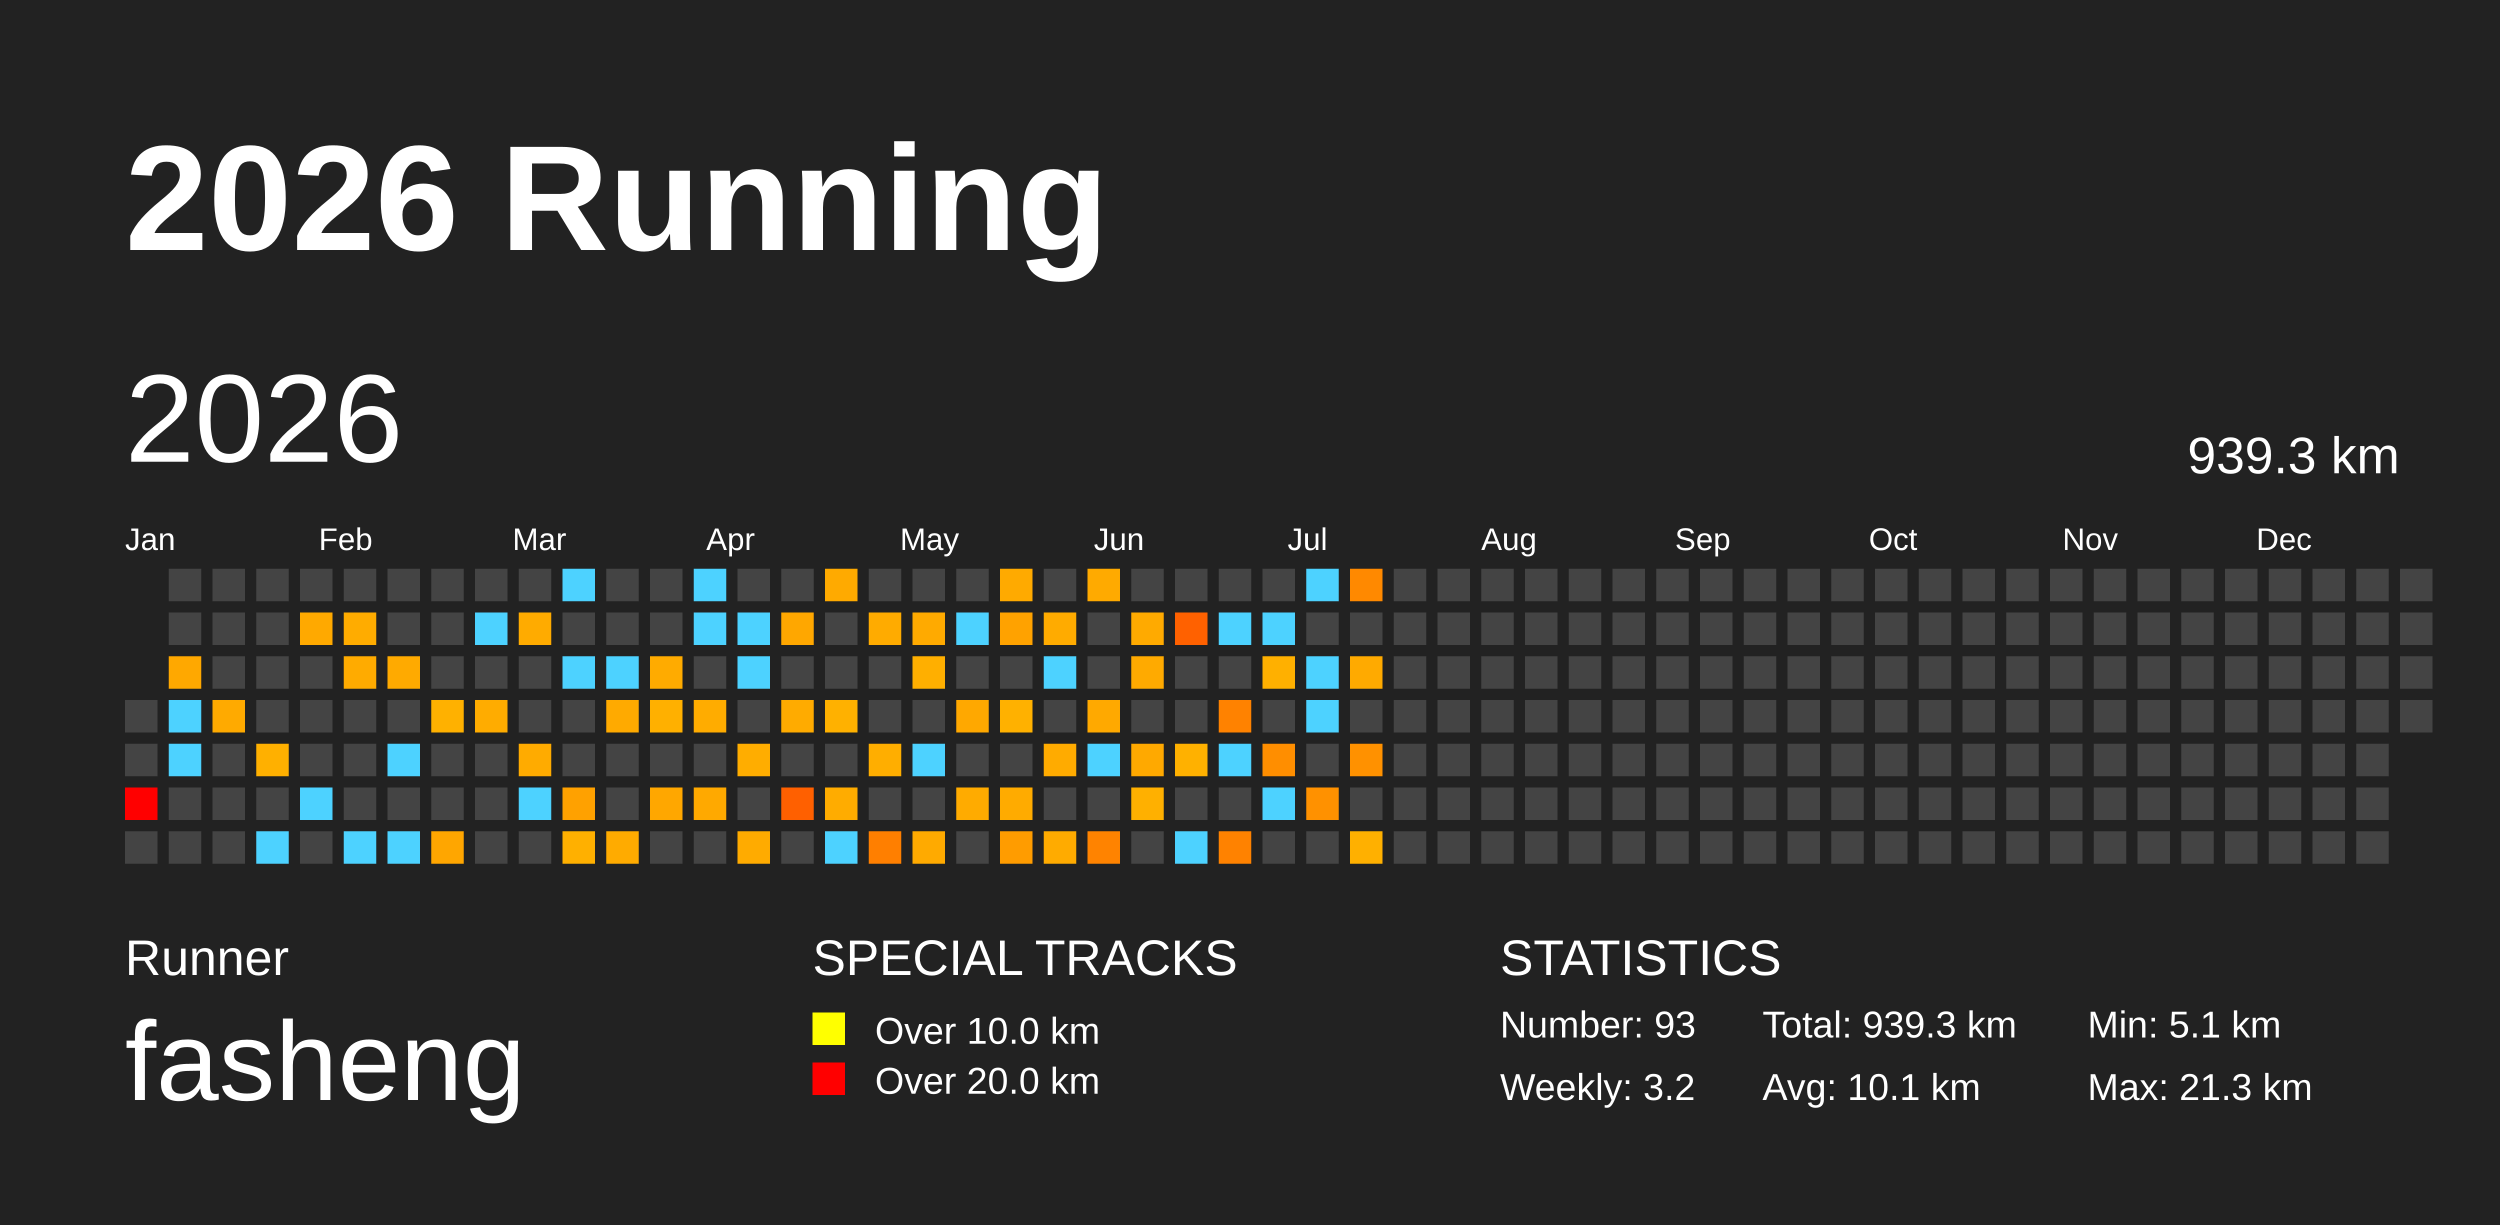
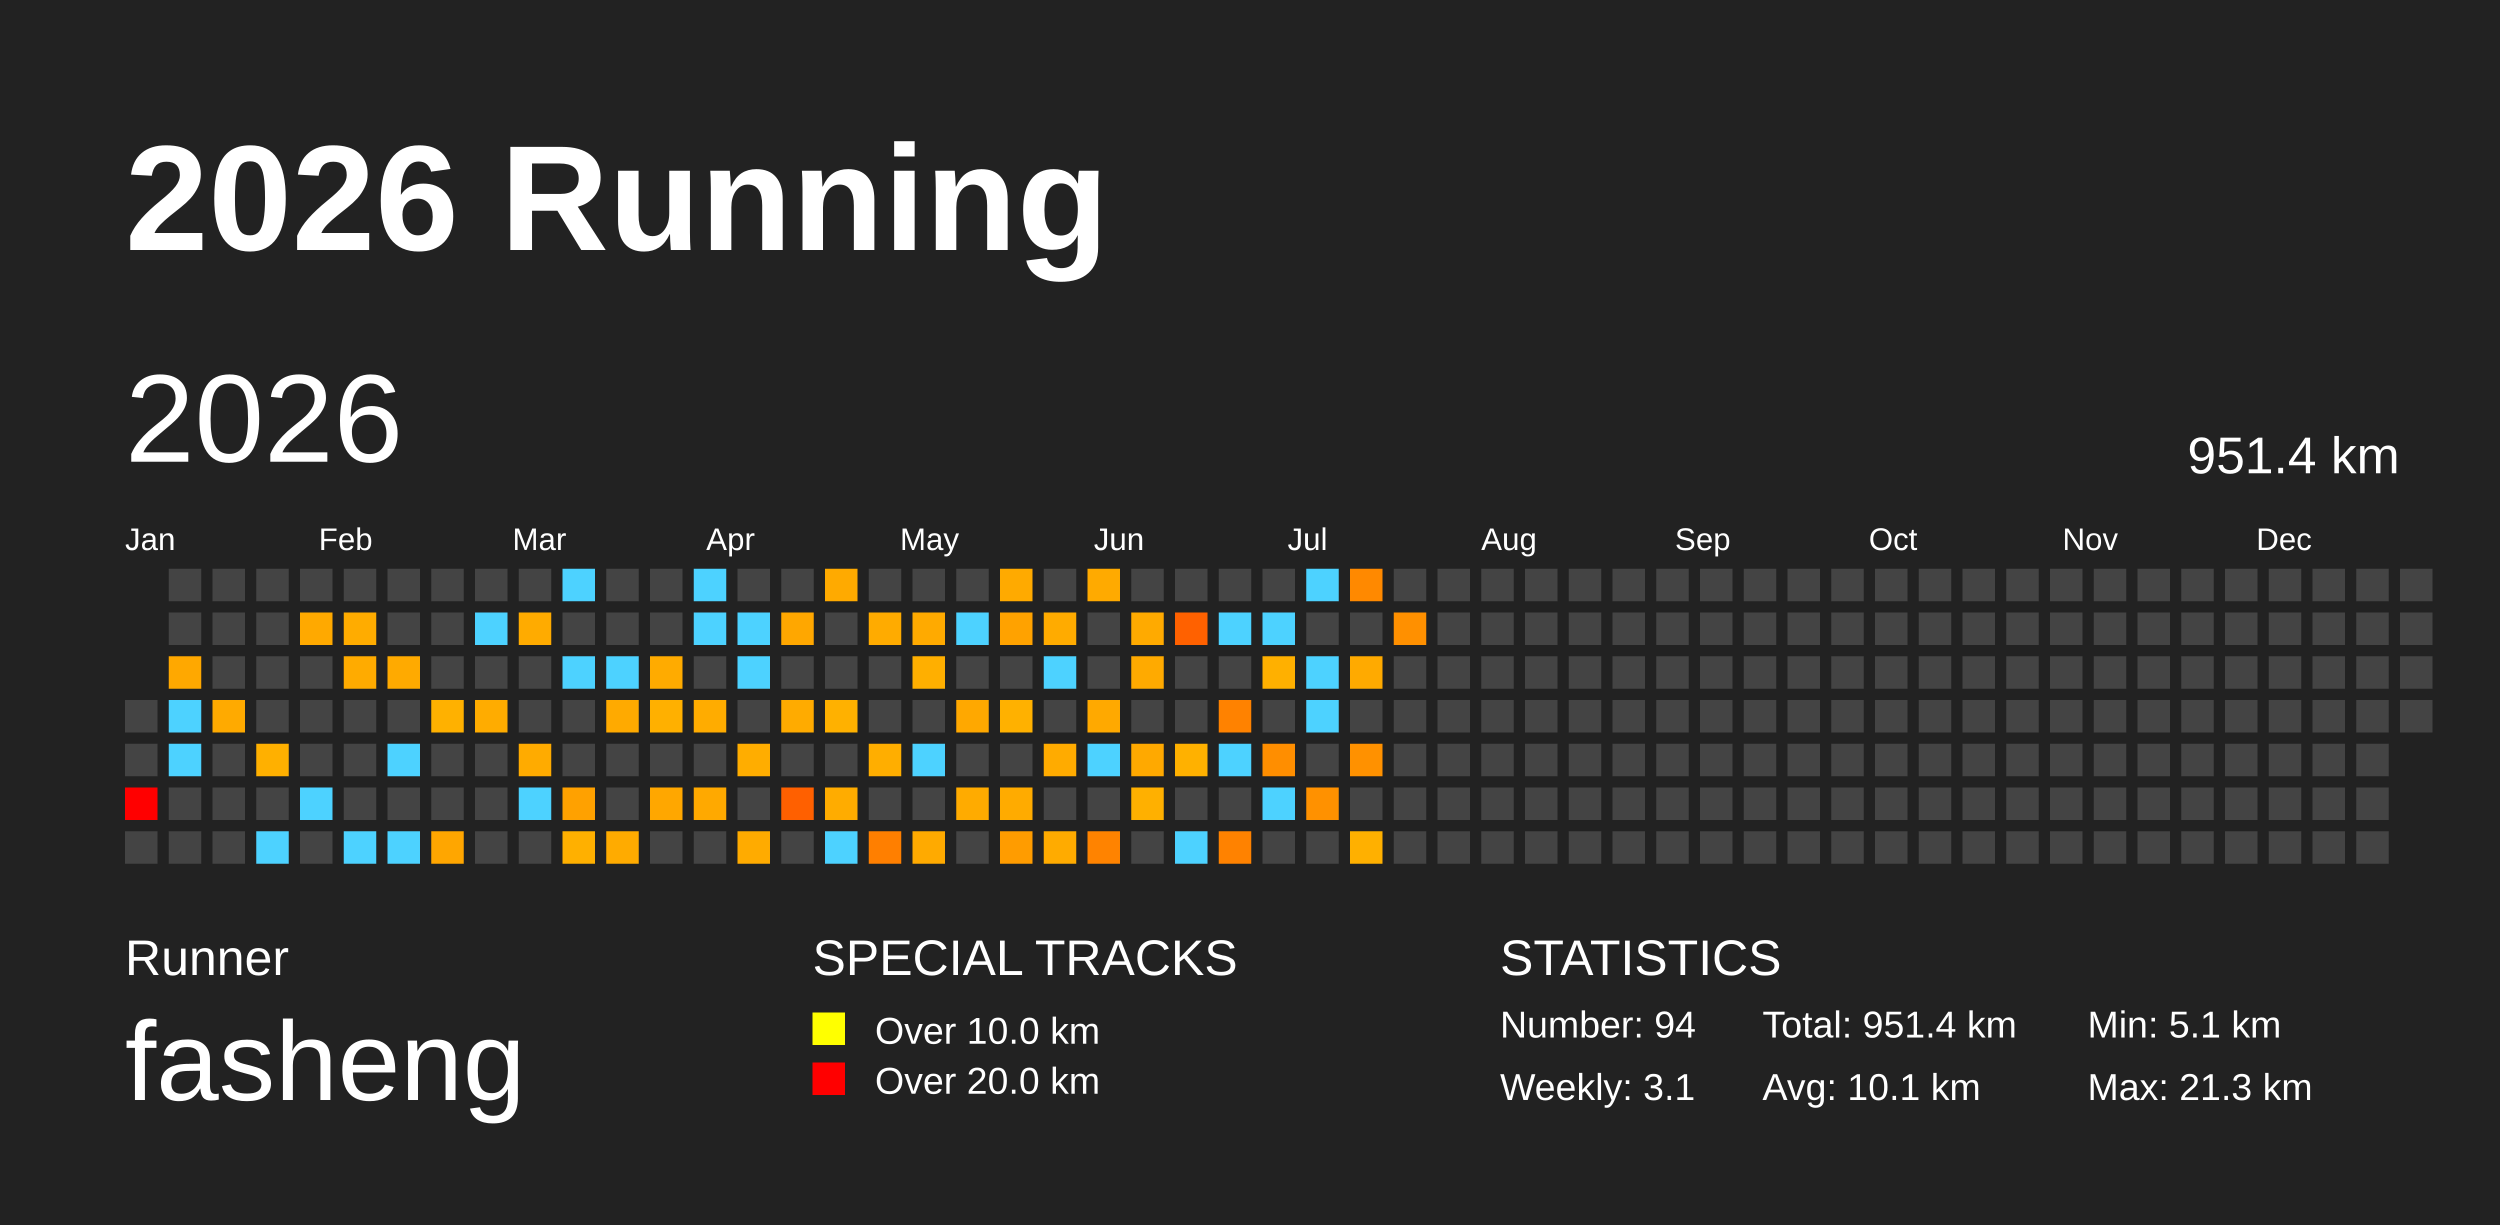
<svg xmlns="http://www.w3.org/2000/svg" baseProfile="full" height="98mm" version="1.1" viewBox="0,0,200,98" width="200mm">
  <defs />
  <rect fill="#222222" height="98" width="200" x="0" y="0" />
  <text fill="#FFFFFF" style="font-size:12px; font-family:Arial; font-weight:bold;" x="10" y="20">2026 Running</text>
  <text fill="#FFFFFF" style="font-size:4px; font-family:Arial" x="10" y="78">Runner</text>
  <text fill="#FFFFFF" style="font-size:9px; font-family:Arial" x="10" y="88">fasheng</text>
  <text fill="#FFFFFF" style="font-size:4px; font-family:Arial" x="65" y="78">SPECIAL TRACKS</text>
  <rect fill="yellow" height="2.6" width="2.6" x="65" y="81" />
  <text fill="#FFFFFF" style="font-size:3px; font-family:Arial" x="70" y="83.5">Over 10.0 km</text>
  <rect fill="red" height="2.6" width="2.6" x="65" y="85" />
  <text fill="#FFFFFF" style="font-size:3px; font-family:Arial" x="70" y="87.5">Over 20.0 km</text>
  <text fill="#FFFFFF" style="font-size:4px; font-family:Arial" x="120" y="78">STATISTICS</text>
-   <text fill="#FFFFFF" style="font-size:3px; font-family:Arial" x="120" y="83">Number: 93</text>
-   <text fill="#FFFFFF" style="font-size:3px; font-family:Arial" x="120" y="88">Weekly: 3.2</text>
-   <text fill="#FFFFFF" style="font-size:3px; font-family:Arial" x="141" y="83">Total: 939.3 km</text>
+   <text fill="#FFFFFF" style="font-size:3px; font-family:Arial" x="120" y="83">Number: 94</text>
+   <text fill="#FFFFFF" style="font-size:3px; font-family:Arial" x="120" y="88">Weekly: 3.1</text>
+   <text fill="#FFFFFF" style="font-size:3px; font-family:Arial" x="141" y="83">Total: 951.4 km</text>
  <text fill="#FFFFFF" style="font-size:3px; font-family:Arial" x="141" y="88">Avg: 10.1 km</text>
  <text fill="#FFFFFF" style="font-size:3px; font-family:Arial" x="167" y="83">Min: 5.1 km</text>
  <text fill="#FFFFFF" style="font-size:3px; font-family:Arial" x="167" y="88">Max: 21.3 km</text>
  <text dominant-baseline="hanging" fill="#FFFFFF" style="font-size:10.0px; font-family:Arial;" x="10" y="30">2026</text>
-   <text dominant-baseline="hanging" fill="#FFFFFF" style="font-size:4.125px; font-family:Arial;" x="175" y="35">939.3 km</text>
+   <text dominant-baseline="hanging" fill="#FFFFFF" style="font-size:4.125px; font-family:Arial;" x="175" y="35">951.4 km</text>
  <text fill="#FFFFFF" style="font-size:2.5px; font-family:Arial" x="10.0" y="44">Jan</text>
  <text fill="#FFFFFF" style="font-size:2.5px; font-family:Arial" x="25.5" y="44">Feb</text>
  <text fill="#FFFFFF" style="font-size:2.5px; font-family:Arial" x="41.0" y="44">Mar</text>
  <text fill="#FFFFFF" style="font-size:2.5px; font-family:Arial" x="56.5" y="44">Apr</text>
  <text fill="#FFFFFF" style="font-size:2.5px; font-family:Arial" x="72.0" y="44">May</text>
  <text fill="#FFFFFF" style="font-size:2.5px; font-family:Arial" x="87.5" y="44">Jun</text>
  <text fill="#FFFFFF" style="font-size:2.5px; font-family:Arial" x="103.0" y="44">Jul</text>
  <text fill="#FFFFFF" style="font-size:2.5px; font-family:Arial" x="118.5" y="44">Aug</text>
  <text fill="#FFFFFF" style="font-size:2.5px; font-family:Arial" x="134.0" y="44">Sep</text>
  <text fill="#FFFFFF" style="font-size:2.5px; font-family:Arial" x="149.5" y="44">Oct</text>
  <text fill="#FFFFFF" style="font-size:2.5px; font-family:Arial" x="165.0" y="44">Nov</text>
  <text fill="#FFFFFF" style="font-size:2.5px; font-family:Arial" x="180.5" y="44">Dec</text>
  <rect fill="#444444" height="2.6" width="2.6" x="10.0" y="56.0" />
  <rect fill="#444444" height="2.6" width="2.6" x="10.0" y="59.5" />
  <rect fill="red" height="2.6" width="2.6" x="10.0" y="63.0" />
  <rect fill="#444444" height="2.6" width="2.6" x="10.0" y="66.5" />
  <rect fill="#444444" height="2.6" width="2.6" x="13.5" y="45.5" />
  <rect fill="#444444" height="2.6" width="2.6" x="13.5" y="49.0" />
  <rect fill="#ffa800" height="2.6" width="2.6" x="13.5" y="52.5" />
  <rect fill="#4dd2ff" height="2.6" width="2.6" x="13.5" y="56.0" />
  <rect fill="#4dd2ff" height="2.6" width="2.6" x="13.5" y="59.5" />
  <rect fill="#444444" height="2.6" width="2.6" x="13.5" y="63.0" />
  <rect fill="#444444" height="2.6" width="2.6" x="13.5" y="66.5" />
  <rect fill="#444444" height="2.6" width="2.6" x="17.0" y="45.5" />
  <rect fill="#444444" height="2.6" width="2.6" x="17.0" y="49.0" />
  <rect fill="#444444" height="2.6" width="2.6" x="17.0" y="52.5" />
  <rect fill="#ffaa00" height="2.6" width="2.6" x="17.0" y="56.0" />
  <rect fill="#444444" height="2.6" width="2.6" x="17.0" y="59.5" />
  <rect fill="#444444" height="2.6" width="2.6" x="17.0" y="63.0" />
  <rect fill="#444444" height="2.6" width="2.6" x="17.0" y="66.5" />
  <rect fill="#444444" height="2.6" width="2.6" x="20.5" y="45.5" />
  <rect fill="#444444" height="2.6" width="2.6" x="20.5" y="49.0" />
  <rect fill="#444444" height="2.6" width="2.6" x="20.5" y="52.5" />
  <rect fill="#444444" height="2.6" width="2.6" x="20.5" y="56.0" />
  <rect fill="#ffb000" height="2.6" width="2.6" x="20.5" y="59.5" />
  <rect fill="#444444" height="2.6" width="2.6" x="20.5" y="63.0" />
  <rect fill="#4dd2ff" height="2.6" width="2.6" x="20.5" y="66.5" />
  <rect fill="#444444" height="2.6" width="2.6" x="24.0" y="45.5" />
  <rect fill="#ffa900" height="2.6" width="2.6" x="24.0" y="49.0" />
  <rect fill="#444444" height="2.6" width="2.6" x="24.0" y="52.5" />
  <rect fill="#444444" height="2.6" width="2.6" x="24.0" y="56.0" />
  <rect fill="#444444" height="2.6" width="2.6" x="24.0" y="59.5" />
  <rect fill="#4dd2ff" height="2.6" width="2.6" x="24.0" y="63.0" />
  <rect fill="#444444" height="2.6" width="2.6" x="24.0" y="66.5" />
  <rect fill="#444444" height="2.6" width="2.6" x="27.5" y="45.5" />
  <rect fill="#ffac00" height="2.6" width="2.6" x="27.5" y="49.0" />
  <rect fill="#ffab00" height="2.6" width="2.6" x="27.5" y="52.5" />
  <rect fill="#444444" height="2.6" width="2.6" x="27.5" y="56.0" />
  <rect fill="#444444" height="2.6" width="2.6" x="27.5" y="59.5" />
  <rect fill="#444444" height="2.6" width="2.6" x="27.5" y="63.0" />
  <rect fill="#4dd2ff" height="2.6" width="2.6" x="27.5" y="66.5" />
  <rect fill="#444444" height="2.6" width="2.6" x="31.0" y="45.5" />
  <rect fill="#444444" height="2.6" width="2.6" x="31.0" y="49.0" />
  <rect fill="#ffaa00" height="2.6" width="2.6" x="31.0" y="52.5" />
  <rect fill="#444444" height="2.6" width="2.6" x="31.0" y="56.0" />
  <rect fill="#4dd2ff" height="2.6" width="2.6" x="31.0" y="59.5" />
  <rect fill="#444444" height="2.6" width="2.6" x="31.0" y="63.0" />
  <rect fill="#4dd2ff" height="2.6" width="2.6" x="31.0" y="66.5" />
  <rect fill="#444444" height="2.6" width="2.6" x="34.5" y="45.5" />
  <rect fill="#444444" height="2.6" width="2.6" x="34.5" y="49.0" />
  <rect fill="#444444" height="2.6" width="2.6" x="34.5" y="52.5" />
  <rect fill="#ffb100" height="2.6" width="2.6" x="34.5" y="56.0" />
  <rect fill="#444444" height="2.6" width="2.6" x="34.5" y="59.5" />
  <rect fill="#444444" height="2.6" width="2.6" x="34.5" y="63.0" />
  <rect fill="#ffa600" height="2.6" width="2.6" x="34.5" y="66.5" />
  <rect fill="#444444" height="2.6" width="2.6" x="38.0" y="45.5" />
  <rect fill="#4dd2ff" height="2.6" width="2.6" x="38.0" y="49.0" />
  <rect fill="#444444" height="2.6" width="2.6" x="38.0" y="52.5" />
  <rect fill="#ffac00" height="2.6" width="2.6" x="38.0" y="56.0" />
  <rect fill="#444444" height="2.6" width="2.6" x="38.0" y="59.5" />
  <rect fill="#444444" height="2.6" width="2.6" x="38.0" y="63.0" />
  <rect fill="#444444" height="2.6" width="2.6" x="38.0" y="66.5" />
  <rect fill="#444444" height="2.6" width="2.6" x="41.5" y="45.5" />
  <rect fill="#ffab00" height="2.6" width="2.6" x="41.5" y="49.0" />
  <rect fill="#444444" height="2.6" width="2.6" x="41.5" y="52.5" />
  <rect fill="#444444" height="2.6" width="2.6" x="41.5" y="56.0" />
  <rect fill="#ffab00" height="2.6" width="2.6" x="41.5" y="59.5" />
  <rect fill="#4dd2ff" height="2.6" width="2.6" x="41.5" y="63.0" />
  <rect fill="#444444" height="2.6" width="2.6" x="41.5" y="66.5" />
  <rect fill="#4dd2ff" height="2.6" width="2.6" x="45.0" y="45.5" />
  <rect fill="#444444" height="2.6" width="2.6" x="45.0" y="49.0" />
  <rect fill="#4dd2ff" height="2.6" width="2.6" x="45.0" y="52.5" />
  <rect fill="#444444" height="2.6" width="2.6" x="45.0" y="56.0" />
  <rect fill="#444444" height="2.6" width="2.6" x="45.0" y="59.5" />
  <rect fill="#ffa100" height="2.6" width="2.6" x="45.0" y="63.0" />
  <rect fill="#ffb000" height="2.6" width="2.6" x="45.0" y="66.5" />
  <rect fill="#444444" height="2.6" width="2.6" x="48.5" y="45.5" />
  <rect fill="#444444" height="2.6" width="2.6" x="48.5" y="49.0" />
  <rect fill="#4dd2ff" height="2.6" width="2.6" x="48.5" y="52.5" />
  <rect fill="#ffaa00" height="2.6" width="2.6" x="48.5" y="56.0" />
  <rect fill="#444444" height="2.6" width="2.6" x="48.5" y="59.5" />
  <rect fill="#444444" height="2.6" width="2.6" x="48.5" y="63.0" />
  <rect fill="#ffab00" height="2.6" width="2.6" x="48.5" y="66.5" />
  <rect fill="#444444" height="2.6" width="2.6" x="52.0" y="45.5" />
  <rect fill="#444444" height="2.6" width="2.6" x="52.0" y="49.0" />
  <rect fill="#ffab00" height="2.6" width="2.6" x="52.0" y="52.5" />
  <rect fill="#ffb000" height="2.6" width="2.6" x="52.0" y="56.0" />
  <rect fill="#444444" height="2.6" width="2.6" x="52.0" y="59.5" />
  <rect fill="#ffa700" height="2.6" width="2.6" x="52.0" y="63.0" />
  <rect fill="#444444" height="2.6" width="2.6" x="52.0" y="66.5" />
  <rect fill="#4dd2ff" height="2.6" width="2.6" x="55.5" y="45.5" />
  <rect fill="#4dd2ff" height="2.6" width="2.6" x="55.5" y="49.0" />
  <rect fill="#444444" height="2.6" width="2.6" x="55.5" y="52.5" />
  <rect fill="#ffac00" height="2.6" width="2.6" x="55.5" y="56.0" />
  <rect fill="#444444" height="2.6" width="2.6" x="55.5" y="59.5" />
  <rect fill="#ffa900" height="2.6" width="2.6" x="55.5" y="63.0" />
  <rect fill="#444444" height="2.6" width="2.6" x="55.5" y="66.5" />
  <rect fill="#444444" height="2.6" width="2.6" x="59.0" y="45.5" />
  <rect fill="#4dd2ff" height="2.6" width="2.6" x="59.0" y="49.0" />
  <rect fill="#4dd2ff" height="2.6" width="2.6" x="59.0" y="52.5" />
  <rect fill="#444444" height="2.6" width="2.6" x="59.0" y="56.0" />
  <rect fill="#ffad00" height="2.6" width="2.6" x="59.0" y="59.5" />
  <rect fill="#444444" height="2.6" width="2.6" x="59.0" y="63.0" />
  <rect fill="#ffab00" height="2.6" width="2.6" x="59.0" y="66.5" />
  <rect fill="#444444" height="2.6" width="2.6" x="62.5" y="45.5" />
  <rect fill="#ffa700" height="2.6" width="2.6" x="62.5" y="49.0" />
  <rect fill="#444444" height="2.6" width="2.6" x="62.5" y="52.5" />
  <rect fill="#ffab00" height="2.6" width="2.6" x="62.5" y="56.0" />
  <rect fill="#444444" height="2.6" width="2.6" x="62.5" y="59.5" />
  <rect fill="#ff6000" height="2.6" width="2.6" x="62.5" y="63.0" />
  <rect fill="#444444" height="2.6" width="2.6" x="62.5" y="66.5" />
  <rect fill="#ffaa00" height="2.6" width="2.6" x="66.0" y="45.5" />
  <rect fill="#444444" height="2.6" width="2.6" x="66.0" y="49.0" />
  <rect fill="#444444" height="2.6" width="2.6" x="66.0" y="52.5" />
  <rect fill="#ffb100" height="2.6" width="2.6" x="66.0" y="56.0" />
  <rect fill="#444444" height="2.6" width="2.6" x="66.0" y="59.5" />
  <rect fill="#ffac00" height="2.6" width="2.6" x="66.0" y="63.0" />
  <rect fill="#4dd2ff" height="2.6" width="2.6" x="66.0" y="66.5" />
  <rect fill="#444444" height="2.6" width="2.6" x="69.5" y="45.5" />
  <rect fill="#ffab00" height="2.6" width="2.6" x="69.5" y="49.0" />
  <rect fill="#444444" height="2.6" width="2.6" x="69.5" y="52.5" />
  <rect fill="#444444" height="2.6" width="2.6" x="69.5" y="56.0" />
  <rect fill="#ffae00" height="2.6" width="2.6" x="69.5" y="59.5" />
  <rect fill="#444444" height="2.6" width="2.6" x="69.5" y="63.0" />
  <rect fill="#ff7f00" height="2.6" width="2.6" x="69.5" y="66.5" />
  <rect fill="#444444" height="2.6" width="2.6" x="73.0" y="45.5" />
  <rect fill="#ffaa00" height="2.6" width="2.6" x="73.0" y="49.0" />
  <rect fill="#ffaf00" height="2.6" width="2.6" x="73.0" y="52.5" />
  <rect fill="#444444" height="2.6" width="2.6" x="73.0" y="56.0" />
  <rect fill="#4dd2ff" height="2.6" width="2.6" x="73.0" y="59.5" />
  <rect fill="#444444" height="2.6" width="2.6" x="73.0" y="63.0" />
  <rect fill="#ffaa00" height="2.6" width="2.6" x="73.0" y="66.5" />
  <rect fill="#444444" height="2.6" width="2.6" x="76.5" y="45.5" />
  <rect fill="#4dd2ff" height="2.6" width="2.6" x="76.5" y="49.0" />
  <rect fill="#444444" height="2.6" width="2.6" x="76.5" y="52.5" />
  <rect fill="#ffa800" height="2.6" width="2.6" x="76.5" y="56.0" />
  <rect fill="#444444" height="2.6" width="2.6" x="76.5" y="59.5" />
  <rect fill="#ffab00" height="2.6" width="2.6" x="76.5" y="63.0" />
  <rect fill="#444444" height="2.6" width="2.6" x="76.5" y="66.5" />
  <rect fill="#ffaa00" height="2.6" width="2.6" x="80.0" y="45.5" />
  <rect fill="#ffa200" height="2.6" width="2.6" x="80.0" y="49.0" />
  <rect fill="#444444" height="2.6" width="2.6" x="80.0" y="52.5" />
  <rect fill="#ffb100" height="2.6" width="2.6" x="80.0" y="56.0" />
  <rect fill="#444444" height="2.6" width="2.6" x="80.0" y="59.5" />
  <rect fill="#ffab00" height="2.6" width="2.6" x="80.0" y="63.0" />
  <rect fill="#ff9c00" height="2.6" width="2.6" x="80.0" y="66.5" />
  <rect fill="#444444" height="2.6" width="2.6" x="83.5" y="45.5" />
  <rect fill="#ffab00" height="2.6" width="2.6" x="83.5" y="49.0" />
  <rect fill="#4dd2ff" height="2.6" width="2.6" x="83.5" y="52.5" />
  <rect fill="#444444" height="2.6" width="2.6" x="83.5" y="56.0" />
  <rect fill="#ffab00" height="2.6" width="2.6" x="83.5" y="59.5" />
  <rect fill="#444444" height="2.6" width="2.6" x="83.5" y="63.0" />
  <rect fill="#ffab00" height="2.6" width="2.6" x="83.5" y="66.5" />
  <rect fill="#ffaa00" height="2.6" width="2.6" x="87.0" y="45.5" />
  <rect fill="#444444" height="2.6" width="2.6" x="87.0" y="49.0" />
  <rect fill="#444444" height="2.6" width="2.6" x="87.0" y="52.5" />
  <rect fill="#ffa900" height="2.6" width="2.6" x="87.0" y="56.0" />
  <rect fill="#4dd2ff" height="2.6" width="2.6" x="87.0" y="59.5" />
  <rect fill="#444444" height="2.6" width="2.6" x="87.0" y="63.0" />
  <rect fill="#ff8300" height="2.6" width="2.6" x="87.0" y="66.5" />
  <rect fill="#444444" height="2.6" width="2.6" x="90.5" y="45.5" />
  <rect fill="#ffaa00" height="2.6" width="2.6" x="90.5" y="49.0" />
  <rect fill="#ffaa00" height="2.6" width="2.6" x="90.5" y="52.5" />
  <rect fill="#444444" height="2.6" width="2.6" x="90.5" y="56.0" />
  <rect fill="#ffa900" height="2.6" width="2.6" x="90.5" y="59.5" />
  <rect fill="#ffb000" height="2.6" width="2.6" x="90.5" y="63.0" />
  <rect fill="#444444" height="2.6" width="2.6" x="90.5" y="66.5" />
  <rect fill="#444444" height="2.6" width="2.6" x="94.0" y="45.5" />
  <rect fill="#ff6100" height="2.6" width="2.6" x="94.0" y="49.0" />
  <rect fill="#444444" height="2.6" width="2.6" x="94.0" y="52.5" />
  <rect fill="#444444" height="2.6" width="2.6" x="94.0" y="56.0" />
  <rect fill="#ffb100" height="2.6" width="2.6" x="94.0" y="59.5" />
  <rect fill="#444444" height="2.6" width="2.6" x="94.0" y="63.0" />
  <rect fill="#4dd2ff" height="2.6" width="2.6" x="94.0" y="66.5" />
  <rect fill="#444444" height="2.6" width="2.6" x="97.5" y="45.5" />
  <rect fill="#4dd2ff" height="2.6" width="2.6" x="97.5" y="49.0" />
  <rect fill="#444444" height="2.6" width="2.6" x="97.5" y="52.5" />
  <rect fill="#ff8200" height="2.6" width="2.6" x="97.5" y="56.0" />
  <rect fill="#4dd2ff" height="2.6" width="2.6" x="97.5" y="59.5" />
  <rect fill="#444444" height="2.6" width="2.6" x="97.5" y="63.0" />
  <rect fill="#ff8200" height="2.6" width="2.6" x="97.5" y="66.5" />
  <rect fill="#444444" height="2.6" width="2.6" x="101.0" y="45.5" />
  <rect fill="#4dd2ff" height="2.6" width="2.6" x="101.0" y="49.0" />
  <rect fill="#ffb000" height="2.6" width="2.6" x="101.0" y="52.5" />
  <rect fill="#444444" height="2.6" width="2.6" x="101.0" y="56.0" />
  <rect fill="#ff8e00" height="2.6" width="2.6" x="101.0" y="59.5" />
  <rect fill="#4dd2ff" height="2.6" width="2.6" x="101.0" y="63.0" />
  <rect fill="#444444" height="2.6" width="2.6" x="101.0" y="66.5" />
  <rect fill="#4dd2ff" height="2.6" width="2.6" x="104.5" y="45.5" />
  <rect fill="#444444" height="2.6" width="2.6" x="104.5" y="49.0" />
  <rect fill="#4dd2ff" height="2.6" width="2.6" x="104.5" y="52.5" />
  <rect fill="#4dd2ff" height="2.6" width="2.6" x="104.5" y="56.0" />
  <rect fill="#444444" height="2.6" width="2.6" x="104.5" y="59.5" />
  <rect fill="#ff9100" height="2.6" width="2.6" x="104.5" y="63.0" />
  <rect fill="#444444" height="2.6" width="2.6" x="104.5" y="66.5" />
  <rect fill="#ff8900" height="2.6" width="2.6" x="108.0" y="45.5" />
  <rect fill="#444444" height="2.6" width="2.6" x="108.0" y="49.0" />
  <rect fill="#ffaa00" height="2.6" width="2.6" x="108.0" y="52.5" />
  <rect fill="#444444" height="2.6" width="2.6" x="108.0" y="56.0" />
  <rect fill="#ff9100" height="2.6" width="2.6" x="108.0" y="59.5" />
  <rect fill="#444444" height="2.6" width="2.6" x="108.0" y="63.0" />
  <rect fill="#ffb000" height="2.6" width="2.6" x="108.0" y="66.5" />
  <rect fill="#444444" height="2.6" width="2.6" x="111.5" y="45.5" />
-   <rect fill="#444444" height="2.6" width="2.6" x="111.5" y="49.0" />
+   <rect fill="#ff9000" height="2.6" width="2.6" x="111.5" y="49.0" />
  <rect fill="#444444" height="2.6" width="2.6" x="111.5" y="52.5" />
  <rect fill="#444444" height="2.6" width="2.6" x="111.5" y="56.0" />
  <rect fill="#444444" height="2.6" width="2.6" x="111.5" y="59.5" />
  <rect fill="#444444" height="2.6" width="2.6" x="111.5" y="63.0" />
  <rect fill="#444444" height="2.6" width="2.6" x="111.5" y="66.5" />
  <rect fill="#444444" height="2.6" width="2.6" x="115.0" y="45.5" />
  <rect fill="#444444" height="2.6" width="2.6" x="115.0" y="49.0" />
  <rect fill="#444444" height="2.6" width="2.6" x="115.0" y="52.5" />
  <rect fill="#444444" height="2.6" width="2.6" x="115.0" y="56.0" />
  <rect fill="#444444" height="2.6" width="2.6" x="115.0" y="59.5" />
  <rect fill="#444444" height="2.6" width="2.6" x="115.0" y="63.0" />
  <rect fill="#444444" height="2.6" width="2.6" x="115.0" y="66.5" />
  <rect fill="#444444" height="2.6" width="2.6" x="118.5" y="45.5" />
  <rect fill="#444444" height="2.6" width="2.6" x="118.5" y="49.0" />
  <rect fill="#444444" height="2.6" width="2.6" x="118.5" y="52.5" />
  <rect fill="#444444" height="2.6" width="2.6" x="118.5" y="56.0" />
  <rect fill="#444444" height="2.6" width="2.6" x="118.5" y="59.5" />
  <rect fill="#444444" height="2.6" width="2.6" x="118.5" y="63.0" />
  <rect fill="#444444" height="2.6" width="2.6" x="118.5" y="66.5" />
  <rect fill="#444444" height="2.6" width="2.6" x="122.0" y="45.5" />
  <rect fill="#444444" height="2.6" width="2.6" x="122.0" y="49.0" />
  <rect fill="#444444" height="2.6" width="2.6" x="122.0" y="52.5" />
  <rect fill="#444444" height="2.6" width="2.6" x="122.0" y="56.0" />
  <rect fill="#444444" height="2.6" width="2.6" x="122.0" y="59.5" />
  <rect fill="#444444" height="2.6" width="2.6" x="122.0" y="63.0" />
  <rect fill="#444444" height="2.6" width="2.6" x="122.0" y="66.5" />
  <rect fill="#444444" height="2.6" width="2.6" x="125.5" y="45.5" />
  <rect fill="#444444" height="2.6" width="2.6" x="125.5" y="49.0" />
  <rect fill="#444444" height="2.6" width="2.6" x="125.5" y="52.5" />
  <rect fill="#444444" height="2.6" width="2.6" x="125.5" y="56.0" />
  <rect fill="#444444" height="2.6" width="2.6" x="125.5" y="59.5" />
  <rect fill="#444444" height="2.6" width="2.6" x="125.5" y="63.0" />
  <rect fill="#444444" height="2.6" width="2.6" x="125.5" y="66.5" />
  <rect fill="#444444" height="2.6" width="2.6" x="129.0" y="45.5" />
  <rect fill="#444444" height="2.6" width="2.6" x="129.0" y="49.0" />
  <rect fill="#444444" height="2.6" width="2.6" x="129.0" y="52.5" />
  <rect fill="#444444" height="2.6" width="2.6" x="129.0" y="56.0" />
  <rect fill="#444444" height="2.6" width="2.6" x="129.0" y="59.5" />
  <rect fill="#444444" height="2.6" width="2.6" x="129.0" y="63.0" />
  <rect fill="#444444" height="2.6" width="2.6" x="129.0" y="66.5" />
  <rect fill="#444444" height="2.6" width="2.6" x="132.5" y="45.5" />
  <rect fill="#444444" height="2.6" width="2.6" x="132.5" y="49.0" />
  <rect fill="#444444" height="2.6" width="2.6" x="132.5" y="52.5" />
  <rect fill="#444444" height="2.6" width="2.6" x="132.5" y="56.0" />
  <rect fill="#444444" height="2.6" width="2.6" x="132.5" y="59.5" />
  <rect fill="#444444" height="2.6" width="2.6" x="132.5" y="63.0" />
  <rect fill="#444444" height="2.6" width="2.6" x="132.5" y="66.5" />
  <rect fill="#444444" height="2.6" width="2.6" x="136.0" y="45.5" />
  <rect fill="#444444" height="2.6" width="2.6" x="136.0" y="49.0" />
  <rect fill="#444444" height="2.6" width="2.6" x="136.0" y="52.5" />
  <rect fill="#444444" height="2.6" width="2.6" x="136.0" y="56.0" />
  <rect fill="#444444" height="2.6" width="2.6" x="136.0" y="59.5" />
  <rect fill="#444444" height="2.6" width="2.6" x="136.0" y="63.0" />
  <rect fill="#444444" height="2.6" width="2.6" x="136.0" y="66.5" />
  <rect fill="#444444" height="2.6" width="2.6" x="139.5" y="45.5" />
  <rect fill="#444444" height="2.6" width="2.6" x="139.5" y="49.0" />
  <rect fill="#444444" height="2.6" width="2.6" x="139.5" y="52.5" />
  <rect fill="#444444" height="2.6" width="2.6" x="139.5" y="56.0" />
  <rect fill="#444444" height="2.6" width="2.6" x="139.5" y="59.5" />
  <rect fill="#444444" height="2.6" width="2.6" x="139.5" y="63.0" />
  <rect fill="#444444" height="2.6" width="2.6" x="139.5" y="66.5" />
  <rect fill="#444444" height="2.6" width="2.6" x="143.0" y="45.5" />
  <rect fill="#444444" height="2.6" width="2.6" x="143.0" y="49.0" />
  <rect fill="#444444" height="2.6" width="2.6" x="143.0" y="52.5" />
  <rect fill="#444444" height="2.6" width="2.6" x="143.0" y="56.0" />
  <rect fill="#444444" height="2.6" width="2.6" x="143.0" y="59.5" />
  <rect fill="#444444" height="2.6" width="2.6" x="143.0" y="63.0" />
  <rect fill="#444444" height="2.6" width="2.6" x="143.0" y="66.5" />
  <rect fill="#444444" height="2.6" width="2.6" x="146.5" y="45.5" />
  <rect fill="#444444" height="2.6" width="2.6" x="146.5" y="49.0" />
  <rect fill="#444444" height="2.6" width="2.6" x="146.5" y="52.5" />
  <rect fill="#444444" height="2.6" width="2.6" x="146.5" y="56.0" />
  <rect fill="#444444" height="2.6" width="2.6" x="146.5" y="59.5" />
  <rect fill="#444444" height="2.6" width="2.6" x="146.5" y="63.0" />
  <rect fill="#444444" height="2.6" width="2.6" x="146.5" y="66.5" />
  <rect fill="#444444" height="2.6" width="2.6" x="150.0" y="45.5" />
  <rect fill="#444444" height="2.6" width="2.6" x="150.0" y="49.0" />
  <rect fill="#444444" height="2.6" width="2.6" x="150.0" y="52.5" />
  <rect fill="#444444" height="2.6" width="2.6" x="150.0" y="56.0" />
  <rect fill="#444444" height="2.6" width="2.6" x="150.0" y="59.5" />
  <rect fill="#444444" height="2.6" width="2.6" x="150.0" y="63.0" />
  <rect fill="#444444" height="2.6" width="2.6" x="150.0" y="66.5" />
  <rect fill="#444444" height="2.6" width="2.6" x="153.5" y="45.5" />
  <rect fill="#444444" height="2.6" width="2.6" x="153.5" y="49.0" />
  <rect fill="#444444" height="2.6" width="2.6" x="153.5" y="52.5" />
  <rect fill="#444444" height="2.6" width="2.6" x="153.5" y="56.0" />
  <rect fill="#444444" height="2.6" width="2.6" x="153.5" y="59.5" />
  <rect fill="#444444" height="2.6" width="2.6" x="153.5" y="63.0" />
  <rect fill="#444444" height="2.6" width="2.6" x="153.5" y="66.5" />
  <rect fill="#444444" height="2.6" width="2.6" x="157.0" y="45.5" />
  <rect fill="#444444" height="2.6" width="2.6" x="157.0" y="49.0" />
  <rect fill="#444444" height="2.6" width="2.6" x="157.0" y="52.5" />
  <rect fill="#444444" height="2.6" width="2.6" x="157.0" y="56.0" />
  <rect fill="#444444" height="2.6" width="2.6" x="157.0" y="59.5" />
  <rect fill="#444444" height="2.6" width="2.6" x="157.0" y="63.0" />
  <rect fill="#444444" height="2.6" width="2.6" x="157.0" y="66.5" />
  <rect fill="#444444" height="2.6" width="2.6" x="160.5" y="45.5" />
  <rect fill="#444444" height="2.6" width="2.6" x="160.5" y="49.0" />
  <rect fill="#444444" height="2.6" width="2.6" x="160.5" y="52.5" />
  <rect fill="#444444" height="2.6" width="2.6" x="160.5" y="56.0" />
  <rect fill="#444444" height="2.6" width="2.6" x="160.5" y="59.5" />
  <rect fill="#444444" height="2.6" width="2.6" x="160.5" y="63.0" />
  <rect fill="#444444" height="2.6" width="2.6" x="160.5" y="66.5" />
  <rect fill="#444444" height="2.6" width="2.6" x="164.0" y="45.5" />
  <rect fill="#444444" height="2.6" width="2.6" x="164.0" y="49.0" />
  <rect fill="#444444" height="2.6" width="2.6" x="164.0" y="52.5" />
  <rect fill="#444444" height="2.6" width="2.6" x="164.0" y="56.0" />
  <rect fill="#444444" height="2.6" width="2.6" x="164.0" y="59.5" />
  <rect fill="#444444" height="2.6" width="2.6" x="164.0" y="63.0" />
  <rect fill="#444444" height="2.6" width="2.6" x="164.0" y="66.5" />
  <rect fill="#444444" height="2.6" width="2.6" x="167.5" y="45.5" />
  <rect fill="#444444" height="2.6" width="2.6" x="167.5" y="49.0" />
  <rect fill="#444444" height="2.6" width="2.6" x="167.5" y="52.5" />
  <rect fill="#444444" height="2.6" width="2.6" x="167.5" y="56.0" />
  <rect fill="#444444" height="2.6" width="2.6" x="167.5" y="59.5" />
  <rect fill="#444444" height="2.6" width="2.6" x="167.5" y="63.0" />
  <rect fill="#444444" height="2.6" width="2.6" x="167.5" y="66.5" />
  <rect fill="#444444" height="2.6" width="2.6" x="171.0" y="45.5" />
  <rect fill="#444444" height="2.6" width="2.6" x="171.0" y="49.0" />
  <rect fill="#444444" height="2.6" width="2.6" x="171.0" y="52.5" />
  <rect fill="#444444" height="2.6" width="2.6" x="171.0" y="56.0" />
  <rect fill="#444444" height="2.6" width="2.6" x="171.0" y="59.5" />
  <rect fill="#444444" height="2.6" width="2.6" x="171.0" y="63.0" />
  <rect fill="#444444" height="2.6" width="2.6" x="171.0" y="66.5" />
  <rect fill="#444444" height="2.6" width="2.6" x="174.5" y="45.5" />
  <rect fill="#444444" height="2.6" width="2.6" x="174.5" y="49.0" />
  <rect fill="#444444" height="2.6" width="2.6" x="174.5" y="52.5" />
  <rect fill="#444444" height="2.6" width="2.6" x="174.5" y="56.0" />
  <rect fill="#444444" height="2.6" width="2.6" x="174.5" y="59.5" />
  <rect fill="#444444" height="2.6" width="2.6" x="174.5" y="63.0" />
  <rect fill="#444444" height="2.6" width="2.6" x="174.5" y="66.5" />
  <rect fill="#444444" height="2.6" width="2.6" x="178.0" y="45.5" />
  <rect fill="#444444" height="2.6" width="2.6" x="178.0" y="49.0" />
  <rect fill="#444444" height="2.6" width="2.6" x="178.0" y="52.5" />
  <rect fill="#444444" height="2.6" width="2.6" x="178.0" y="56.0" />
  <rect fill="#444444" height="2.6" width="2.6" x="178.0" y="59.5" />
  <rect fill="#444444" height="2.6" width="2.6" x="178.0" y="63.0" />
  <rect fill="#444444" height="2.6" width="2.6" x="178.0" y="66.5" />
  <rect fill="#444444" height="2.6" width="2.6" x="181.5" y="45.5" />
  <rect fill="#444444" height="2.6" width="2.6" x="181.5" y="49.0" />
  <rect fill="#444444" height="2.6" width="2.6" x="181.5" y="52.5" />
  <rect fill="#444444" height="2.6" width="2.6" x="181.5" y="56.0" />
  <rect fill="#444444" height="2.6" width="2.6" x="181.5" y="59.5" />
  <rect fill="#444444" height="2.6" width="2.6" x="181.5" y="63.0" />
  <rect fill="#444444" height="2.6" width="2.6" x="181.5" y="66.5" />
  <rect fill="#444444" height="2.6" width="2.6" x="185.0" y="45.5" />
  <rect fill="#444444" height="2.6" width="2.6" x="185.0" y="49.0" />
  <rect fill="#444444" height="2.6" width="2.6" x="185.0" y="52.5" />
  <rect fill="#444444" height="2.6" width="2.6" x="185.0" y="56.0" />
  <rect fill="#444444" height="2.6" width="2.6" x="185.0" y="59.5" />
  <rect fill="#444444" height="2.6" width="2.6" x="185.0" y="63.0" />
  <rect fill="#444444" height="2.6" width="2.6" x="185.0" y="66.5" />
  <rect fill="#444444" height="2.6" width="2.6" x="188.5" y="45.5" />
  <rect fill="#444444" height="2.6" width="2.6" x="188.5" y="49.0" />
  <rect fill="#444444" height="2.6" width="2.6" x="188.5" y="52.5" />
  <rect fill="#444444" height="2.6" width="2.6" x="188.5" y="56.0" />
  <rect fill="#444444" height="2.6" width="2.6" x="188.5" y="59.5" />
  <rect fill="#444444" height="2.6" width="2.6" x="188.5" y="63.0" />
  <rect fill="#444444" height="2.6" width="2.6" x="188.5" y="66.5" />
  <rect fill="#444444" height="2.6" width="2.6" x="192.0" y="45.5" />
  <rect fill="#444444" height="2.6" width="2.6" x="192.0" y="49.0" />
  <rect fill="#444444" height="2.6" width="2.6" x="192.0" y="52.5" />
  <rect fill="#444444" height="2.6" width="2.6" x="192.0" y="56.0" />
</svg>
